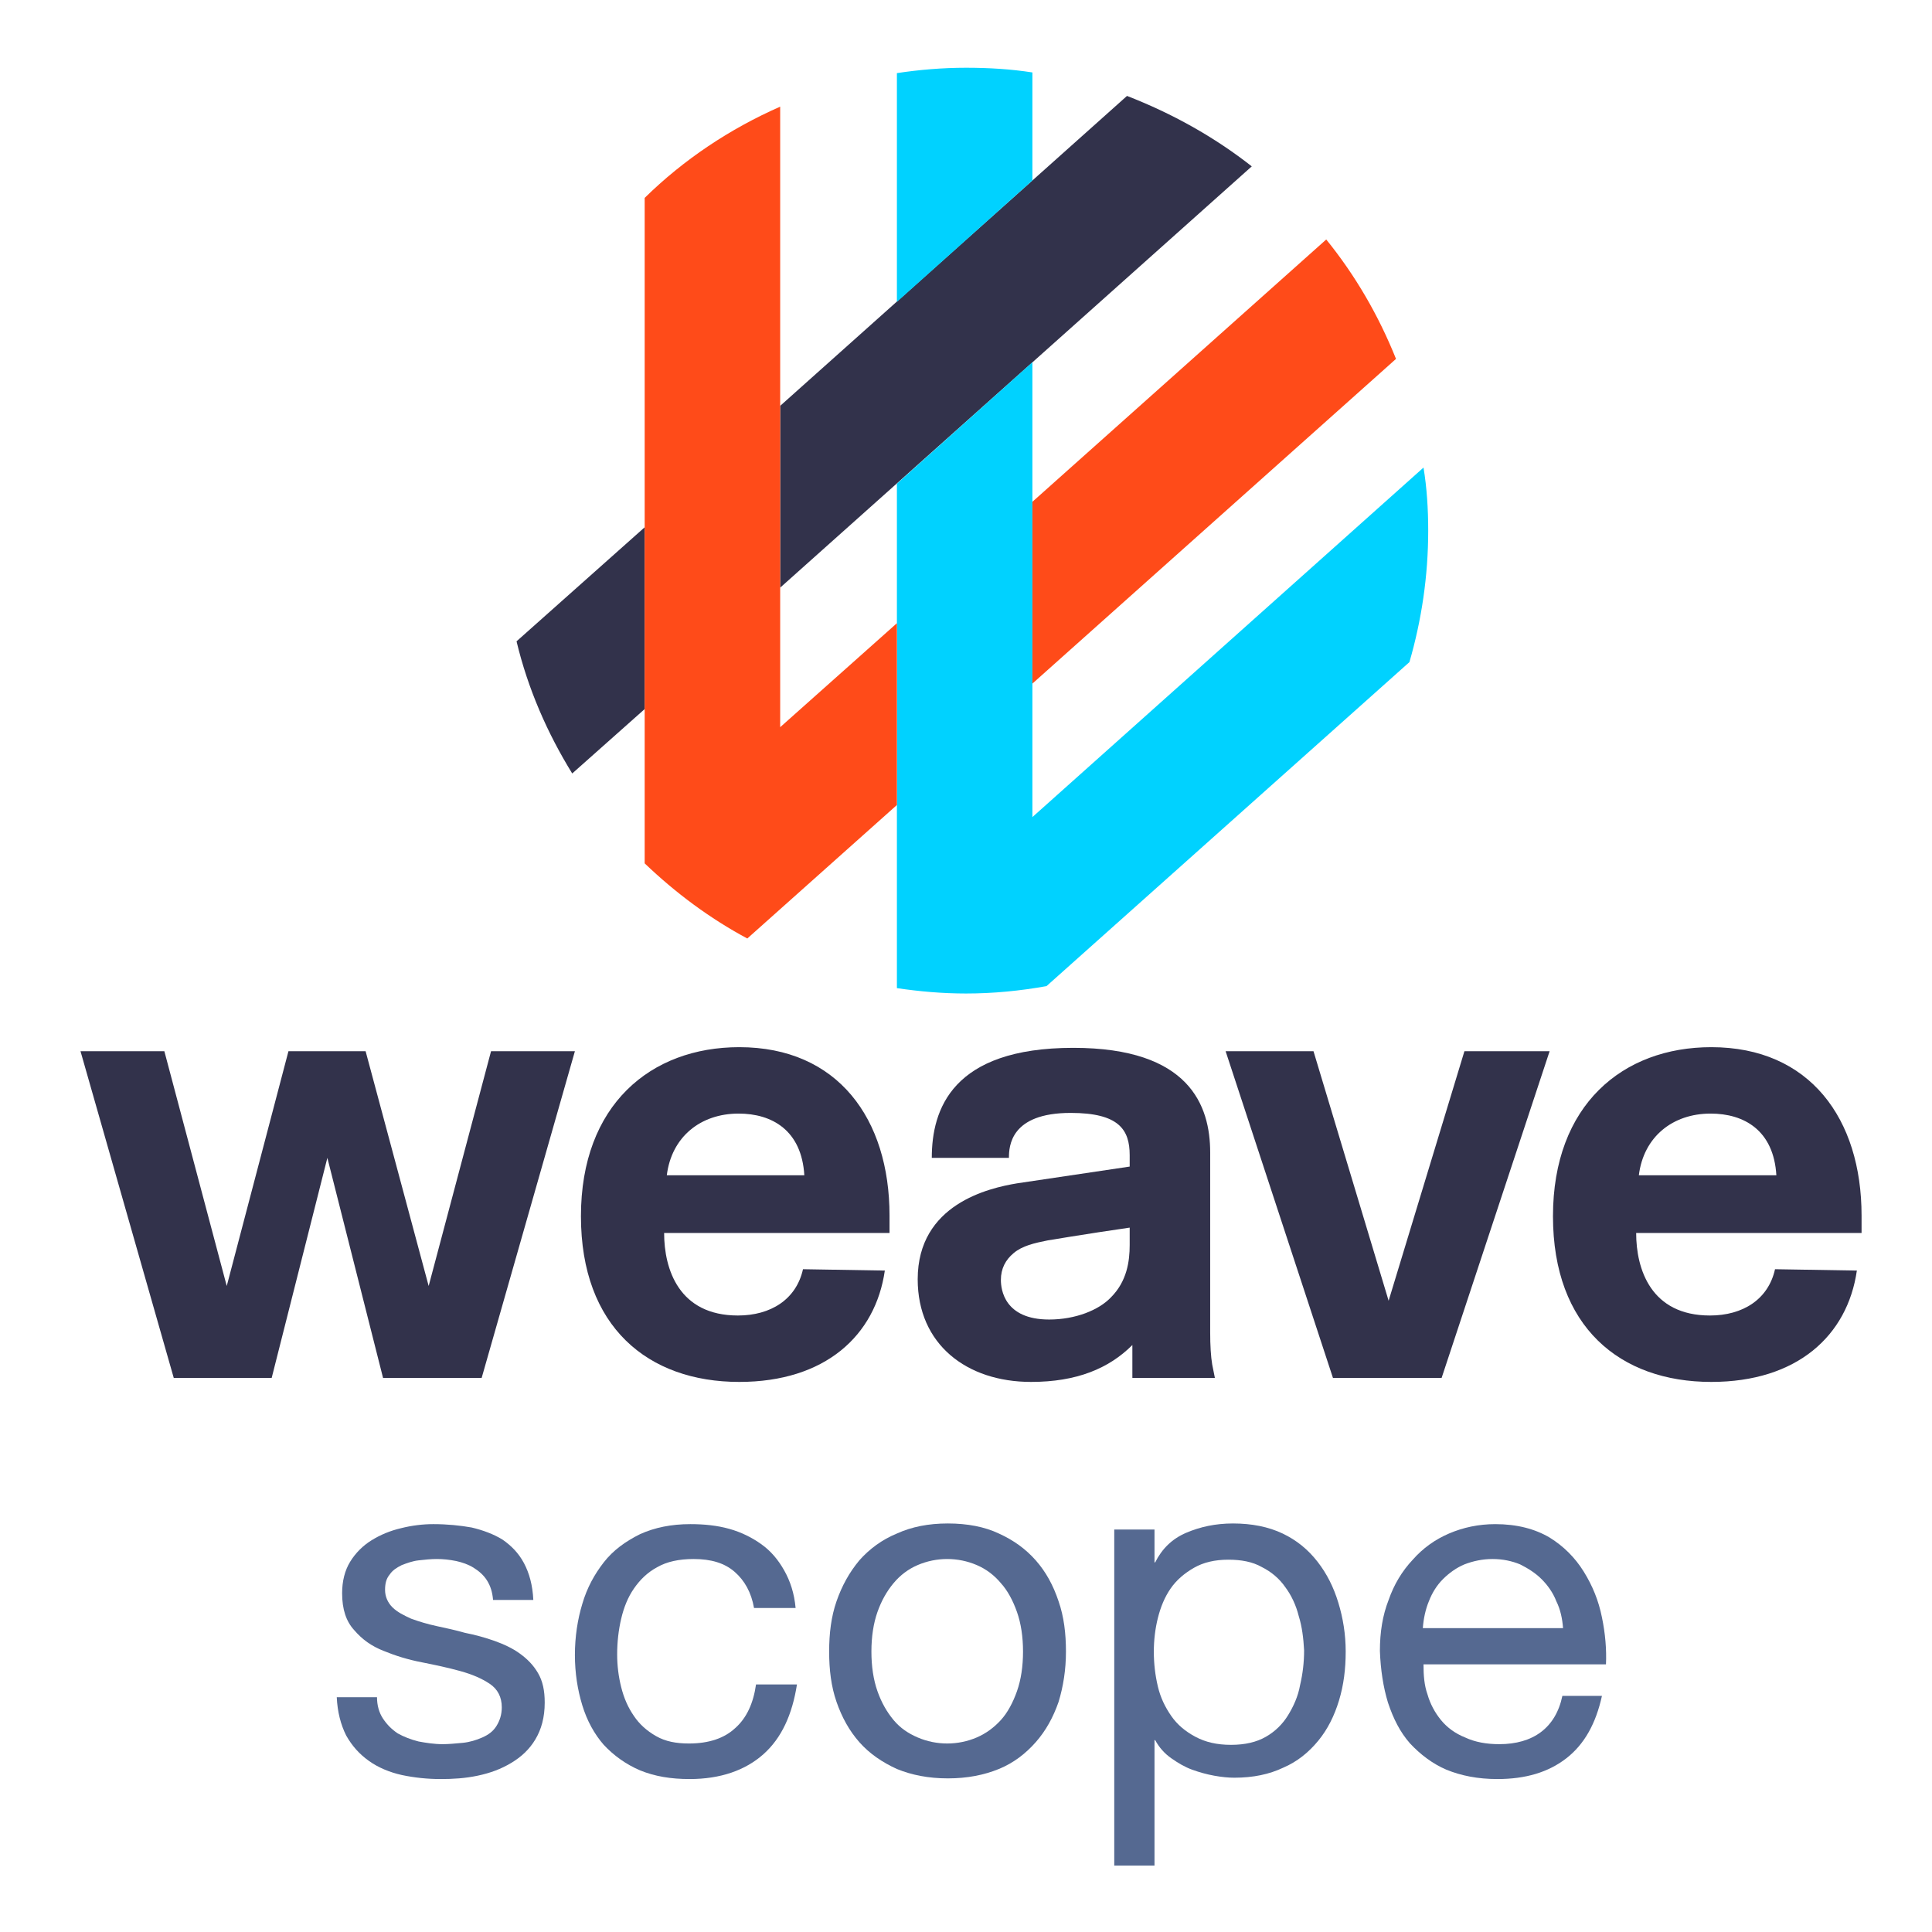
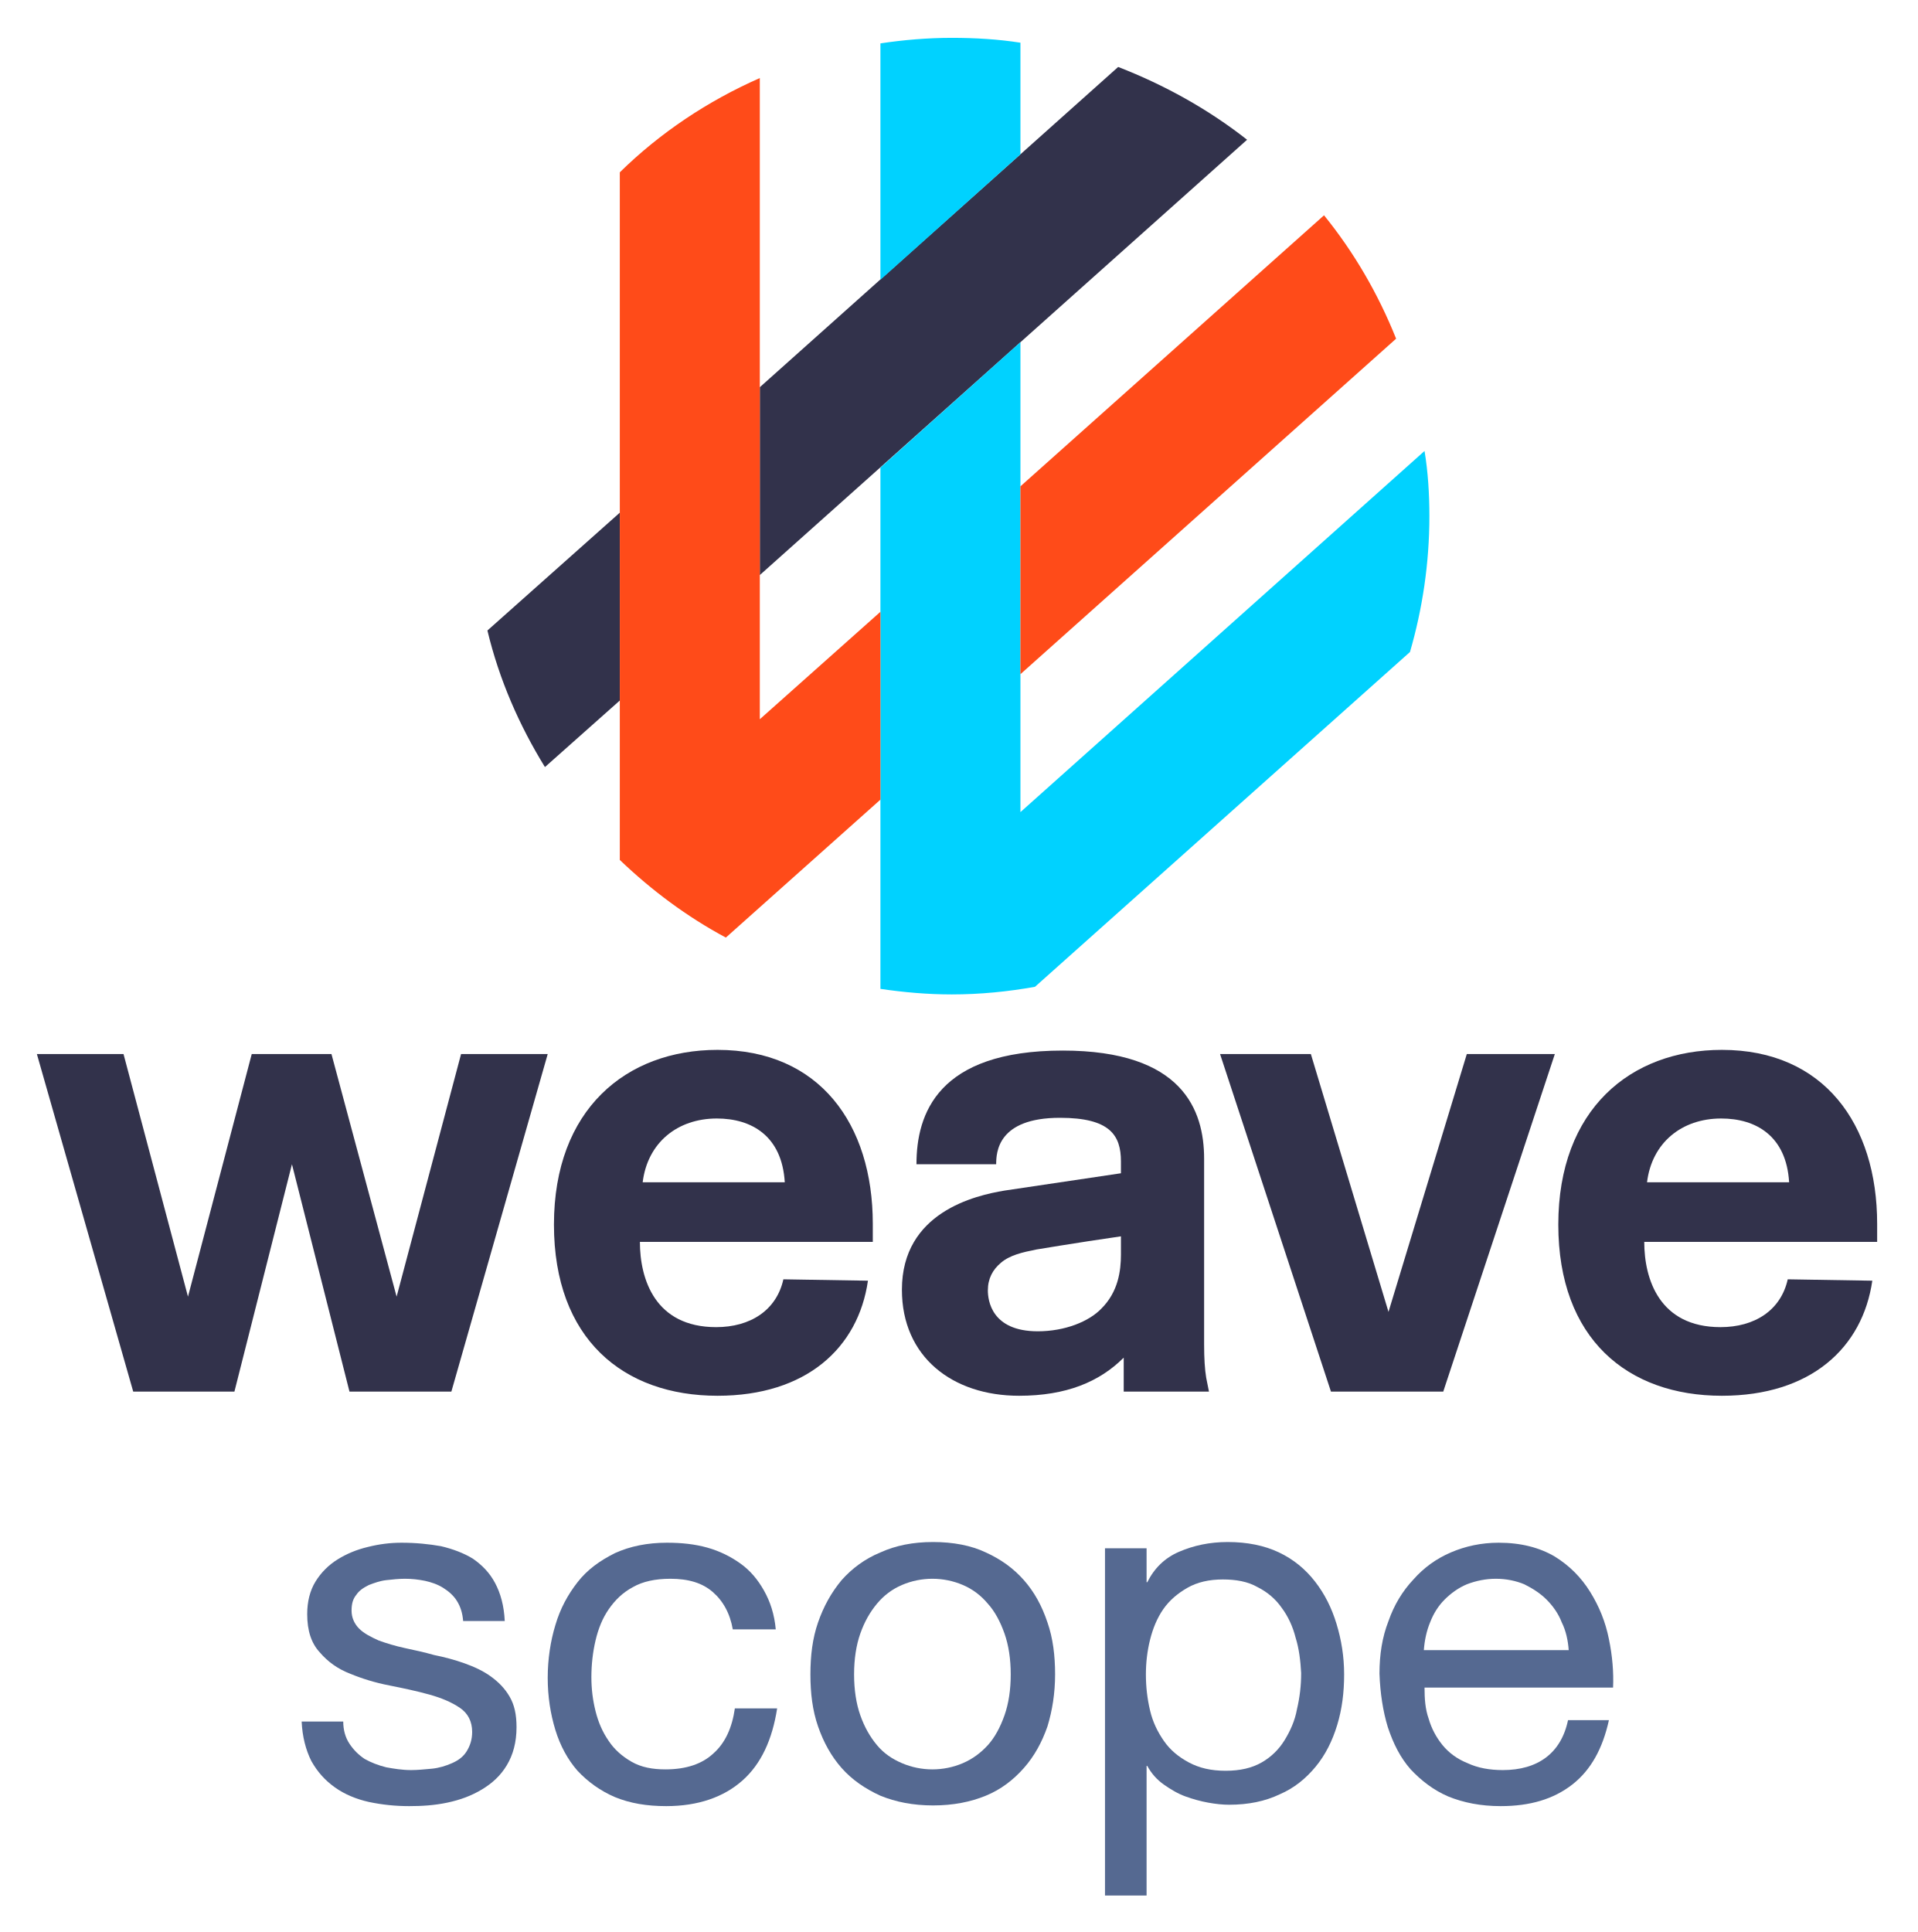
- <svg xmlns="http://www.w3.org/2000/svg" version="1.1" id="Layer_1" x="0px" y="0px" viewBox="0 0 288 288" style="enable-background:new 0 0 288 288;" xml:space="preserve">
+ <svg xmlns="http://www.w3.org/2000/svg" version="1.1" id="Layer_1" x="0px" y="0px" viewBox="6.68 4.64 276.64 278.72" style="enable-background:new 0 0 288 288;" xml:space="preserve">
  <style type="text/css">
	.st0{fill:#556991;}
	.st1{fill:#32324B;}
	.st2{fill:#00D2FF;}
	.st3{fill:#FF4B19;}
</style>
  <g>
    <path class="st0" d="M57.1,256.2c0.6,0.9,1.3,1.6,2.2,2.2c0.9,0.5,1.9,0.9,3.1,1.2c1.1,0.2,2.3,0.4,3.6,0.4c0.9,0,1.9-0.1,3-0.2   c1-0.1,2-0.4,2.9-0.8c0.9-0.4,1.6-0.9,2.1-1.7s0.8-1.7,0.8-2.8c0-1.5-0.6-2.7-1.8-3.5c-1.2-0.8-2.6-1.4-4.4-1.9   c-1.8-0.5-3.7-0.9-5.7-1.3c-2.1-0.4-4-1-5.7-1.7c-1.8-0.7-3.2-1.7-4.4-3.1c-1.2-1.3-1.8-3.1-1.8-5.5c0-1.8,0.4-3.4,1.2-4.7   c0.8-1.3,1.9-2.4,3.2-3.2c1.3-0.8,2.7-1.4,4.4-1.8c1.6-0.4,3.2-0.6,4.8-0.6c2.1,0,4,0.2,5.7,0.5c1.7,0.4,3.3,1,4.6,1.8   c1.3,0.9,2.4,2,3.2,3.5c0.8,1.5,1.3,3.3,1.4,5.5h-6c-0.1-1.2-0.4-2.1-0.9-2.9c-0.5-0.8-1.2-1.4-2-1.9c-0.8-0.5-1.7-0.8-2.6-1   c-1-0.2-1.9-0.3-2.9-0.3c-0.9,0-1.8,0.1-2.7,0.2c-0.9,0.1-1.7,0.4-2.5,0.7c-0.8,0.4-1.4,0.8-1.8,1.4c-0.5,0.6-0.7,1.3-0.7,2.3   c0,1,0.4,1.9,1.1,2.6c0.7,0.7,1.7,1.2,2.8,1.7c1.1,0.4,2.4,0.8,3.8,1.1c1.4,0.3,2.8,0.6,4.2,1c1.5,0.3,3,0.7,4.4,1.2   c1.4,0.5,2.7,1.1,3.8,1.9c1.1,0.8,2,1.7,2.7,2.9c0.7,1.2,1,2.6,1,4.4c0,2.2-0.5,4-1.4,5.5c-0.9,1.5-2.1,2.6-3.6,3.5   c-1.5,0.9-3.1,1.5-5,1.9c-1.9,0.4-3.7,0.5-5.5,0.5c-2,0-3.9-0.2-5.8-0.6c-1.8-0.4-3.5-1.1-4.9-2.1c-1.4-1-2.5-2.2-3.4-3.8   c-0.8-1.6-1.3-3.5-1.4-5.7h6C56.2,254.2,56.5,255.3,57.1,256.2z" />
    <path class="st0" d="M109.5,234.3c-1.5-1.3-3.5-1.9-6.1-1.9c-2.2,0-4,0.4-5.4,1.2c-1.5,0.8-2.6,1.9-3.5,3.2   c-0.9,1.3-1.5,2.8-1.9,4.5c-0.4,1.7-0.6,3.5-0.6,5.3c0,1.7,0.2,3.3,0.6,4.9c0.4,1.6,1,3,1.9,4.3c0.8,1.2,1.9,2.2,3.3,3   c1.4,0.8,3,1.1,4.9,1.1c3,0,5.3-0.8,6.9-2.3c1.7-1.5,2.7-3.7,3.1-6.5h6.1c-0.7,4.5-2.3,8-5,10.4c-2.7,2.4-6.4,3.7-11,3.7   c-2.8,0-5.2-0.4-7.4-1.3c-2.1-0.9-3.9-2.2-5.4-3.8c-1.4-1.6-2.5-3.6-3.2-5.9c-0.7-2.3-1.1-4.8-1.1-7.5c0-2.7,0.4-5.3,1.1-7.6   c0.7-2.4,1.8-4.4,3.2-6.2c1.4-1.8,3.2-3.1,5.4-4.2c2.2-1,4.7-1.5,7.5-1.5c2.1,0,4,0.2,5.8,0.7c1.8,0.5,3.4,1.3,4.8,2.3   c1.4,1,2.5,2.3,3.4,3.9c0.9,1.6,1.5,3.4,1.7,5.6h-6.2C112,237.4,111,235.6,109.5,234.3z" />
    <path class="st0" d="M124.7,238.7c0.8-2.3,1.9-4.3,3.4-6.1c1.5-1.7,3.4-3.1,5.6-4c2.2-1,4.7-1.5,7.6-1.5c2.9,0,5.5,0.5,7.6,1.5   c2.2,1,4,2.3,5.5,4c1.5,1.7,2.6,3.7,3.4,6.1c0.8,2.3,1.1,4.8,1.1,7.5s-0.4,5.2-1.1,7.5c-0.8,2.3-1.9,4.3-3.4,6   c-1.5,1.7-3.3,3.1-5.5,4s-4.7,1.4-7.6,1.4c-2.9,0-5.4-0.5-7.6-1.4c-2.2-1-4.1-2.3-5.6-4c-1.5-1.7-2.6-3.7-3.4-6   c-0.8-2.3-1.1-4.8-1.1-7.5S123.9,241,124.7,238.7z M130.8,252.1c0.6,1.7,1.4,3.1,2.4,4.3c1,1.2,2.2,2,3.6,2.6   c1.4,0.6,2.9,0.9,4.4,0.9c1.5,0,3-0.3,4.4-0.9c1.4-0.6,2.6-1.5,3.6-2.6c1-1.1,1.8-2.6,2.4-4.3c0.6-1.7,0.9-3.7,0.9-5.9   c0-2.2-0.3-4.2-0.9-5.9c-0.6-1.7-1.4-3.2-2.4-4.3c-1-1.2-2.2-2.1-3.6-2.7c-1.4-0.6-2.9-0.9-4.4-0.9c-1.5,0-3,0.3-4.4,0.9   c-1.4,0.6-2.6,1.5-3.6,2.7c-1,1.2-1.8,2.6-2.4,4.3c-0.6,1.7-0.9,3.7-0.9,5.9C129.9,248.4,130.2,250.4,130.8,252.1z" />
    <path class="st0" d="M172.1,228v4.9h0.1c1-2,2.5-3.5,4.6-4.4c2.1-0.9,4.4-1.4,7-1.4c2.8,0,5.3,0.5,7.4,1.5c2.1,1,3.8,2.4,5.2,4.2   c1.4,1.8,2.4,3.8,3.1,6.1s1.1,4.7,1.1,7.3c0,2.6-0.3,5-1,7.3c-0.7,2.3-1.7,4.3-3.1,6c-1.4,1.7-3.1,3.1-5.2,4   c-2.1,1-4.5,1.5-7.3,1.5c-0.9,0-1.9-0.1-3-0.3c-1.1-0.2-2.2-0.5-3.3-0.9c-1.1-0.4-2.1-1-3.1-1.7c-1-0.7-1.8-1.6-2.4-2.7h-0.1v18.7   h-6V228H172.1z M193.6,240.9c-0.4-1.6-1.1-3.1-2-4.3c-0.9-1.3-2.1-2.3-3.5-3c-1.4-0.8-3.1-1.1-5-1.1c-2,0-3.7,0.4-5.1,1.2   c-1.4,0.8-2.6,1.8-3.5,3.1c-0.9,1.3-1.5,2.8-1.9,4.4c-0.4,1.6-0.6,3.3-0.6,5c0,1.8,0.2,3.5,0.6,5.2c0.4,1.7,1.1,3.1,2,4.4   c0.9,1.3,2.1,2.3,3.6,3.1s3.2,1.2,5.3,1.2c2.1,0,3.8-0.4,5.2-1.2c1.4-0.8,2.5-1.9,3.3-3.2c0.8-1.3,1.5-2.8,1.8-4.5   c0.4-1.7,0.6-3.4,0.6-5.2C194.3,244.2,194.1,242.5,193.6,240.9z" />
    <path class="st0" d="M233.5,262.1c-2.7,2.1-6.1,3.1-10.3,3.1c-2.9,0-5.4-0.5-7.6-1.4c-2.1-0.9-3.9-2.3-5.4-3.9   c-1.5-1.7-2.5-3.7-3.3-6.1c-0.7-2.3-1.1-4.9-1.2-7.7c0-2.8,0.4-5.3,1.3-7.6c0.8-2.3,2-4.3,3.6-6c1.5-1.7,3.3-3,5.4-3.9   c2.1-0.9,4.4-1.4,6.9-1.4c3.2,0,5.9,0.7,8.1,2c2.1,1.3,3.8,3,5.1,5.1c1.3,2.1,2.2,4.3,2.7,6.8c0.5,2.4,0.7,4.8,0.6,7h-27.2   c0,1.6,0.1,3.1,0.6,4.5c0.4,1.4,1.1,2.7,2,3.8c0.9,1.1,2.1,2,3.6,2.6c1.5,0.7,3.2,1,5.1,1c2.5,0,4.6-0.6,6.2-1.8   c1.6-1.2,2.7-3,3.2-5.4h5.9C237.9,256.9,236.2,260,233.5,262.1z M232,238.7c-0.5-1.3-1.3-2.4-2.2-3.3c-0.9-0.9-2-1.6-3.2-2.2   c-1.2-0.5-2.6-0.8-4.1-0.8c-1.5,0-2.9,0.3-4.2,0.8c-1.2,0.5-2.3,1.3-3.2,2.2c-0.9,0.9-1.6,2-2.1,3.3c-0.5,1.2-0.8,2.6-0.9,4H233   C232.9,241.3,232.6,239.9,232,238.7z" />
  </g>
  <g>
    <g>
      <path class="st1" d="M116.3,87.6l70.3-62.8c-5.6-4.4-11.9-7.9-18.6-10.5l-51.7,46.2V87.6z" />
    </g>
    <g>
      <path class="st1" d="M96.1,78.6L77,95.6c1.7,7.1,4.6,13.7,8.3,19.7l10.8-9.6V78.6z" />
    </g>
    <g>
      <g>
        <path class="st2" d="M153.9,26.9V10.8c-3.2-0.5-6.5-0.7-9.9-0.7c-3.5,0-7,0.3-10.3,0.8V45L153.9,26.9z" />
      </g>
      <g>
        <path class="st2" d="M153.9,121.8V54l-20.2,18.1v75.2c3.4,0.5,6.8,0.8,10.3,0.8c4.1,0,8.1-0.4,12-1.1l54.1-48.3     c1.8-6.2,2.8-12.8,2.8-19.6c0-3.2-0.2-6.4-0.7-9.4L153.9,121.8z" />
      </g>
    </g>
    <g>
      <path class="st3" d="M153.9,101.9l54.2-48.4C205.5,47,202,41,197.7,35.7l-43.8,39.1V101.9z" />
    </g>
    <g>
      <path class="st3" d="M133.7,92.9l-17.4,15.5V15.9c-7.5,3.3-14.4,7.9-20.2,13.6v99.2c4.6,4.4,9.7,8.2,15.3,11.2l22.3-19.9V92.9z" />
    </g>
  </g>
  <g>
    <g>
      <path class="st1" d="M63.9,191.7l9.3-35h12.5l-13.9,48.7H57.1l-8.3-32.8l-8.3,32.8H25.9L12,156.7h12.5l9.3,35l9.2-35h11.5    L63.9,191.7z" />
    </g>
    <g>
      <path class="st1" d="M131.9,189.4c-1.4,9.7-8.9,16.6-21.7,16.6c-13.6,0-23.6-8.2-23.6-24.7c0-16.6,10.4-25.2,23.6-25.2    c14.7,0,22.4,10.7,22.4,25.1v2.6H99c0,5.4,2.2,12.3,11,12.3c4.9,0,8.7-2.4,9.7-6.9L131.9,189.4z M119.9,175.2    c-0.4-6.7-4.8-9.2-9.8-9.2c-5.7,0-10,3.5-10.7,9.2H119.9z" />
    </g>
    <g>
      <path class="st1" d="M168.4,173.9v-1.7c0-3.8-1.6-6.3-8.8-6.3c-9,0-9.2,5-9.2,6.7h-11.5c0-7.2,3-16.4,21.1-16.4    c17.3,0,20.4,8.6,20.4,15.6v26.8c0,2,0.1,3.6,0.3,4.8l0.4,2h-12.3v-4.9c-3.5,3.5-8.3,5.5-15.1,5.5c-9.6,0-16.9-5.6-16.9-15.3    c0-11.2,10.6-13.6,14.8-14.3L168.4,173.9z M168.4,183l-4.7,0.7c-2.6,0.4-5.7,0.9-7.5,1.2c-2,0.4-3.8,0.8-5.1,1.9    c-1.2,1-1.9,2.3-1.9,4c0,1.4,0.5,5.9,7.2,5.9c3.9,0,7.4-1.4,9.2-3.3c2.4-2.4,2.8-5.4,2.8-7.8V183z" />
    </g>
    <g>
      <path class="st1" d="M214.9,205.4h-16.2l-16-48.7h13.1l11.2,37.2l11.3-37.2H231L214.9,205.4z" />
    </g>
    <g>
      <path class="st1" d="M276.8,189.4c-1.4,9.7-8.9,16.6-21.7,16.6c-13.6,0-23.6-8.2-23.6-24.7c0-16.6,10.4-25.2,23.6-25.2    c14.7,0,22.4,10.7,22.4,25.1v2.6h-33.6c0,5.4,2.2,12.3,11,12.3c4.9,0,8.7-2.4,9.7-6.9L276.8,189.4z M264.8,175.2    c-0.4-6.7-4.8-9.2-9.8-9.2c-5.7,0-10,3.5-10.7,9.2H264.8z" />
    </g>
  </g>
</svg>
